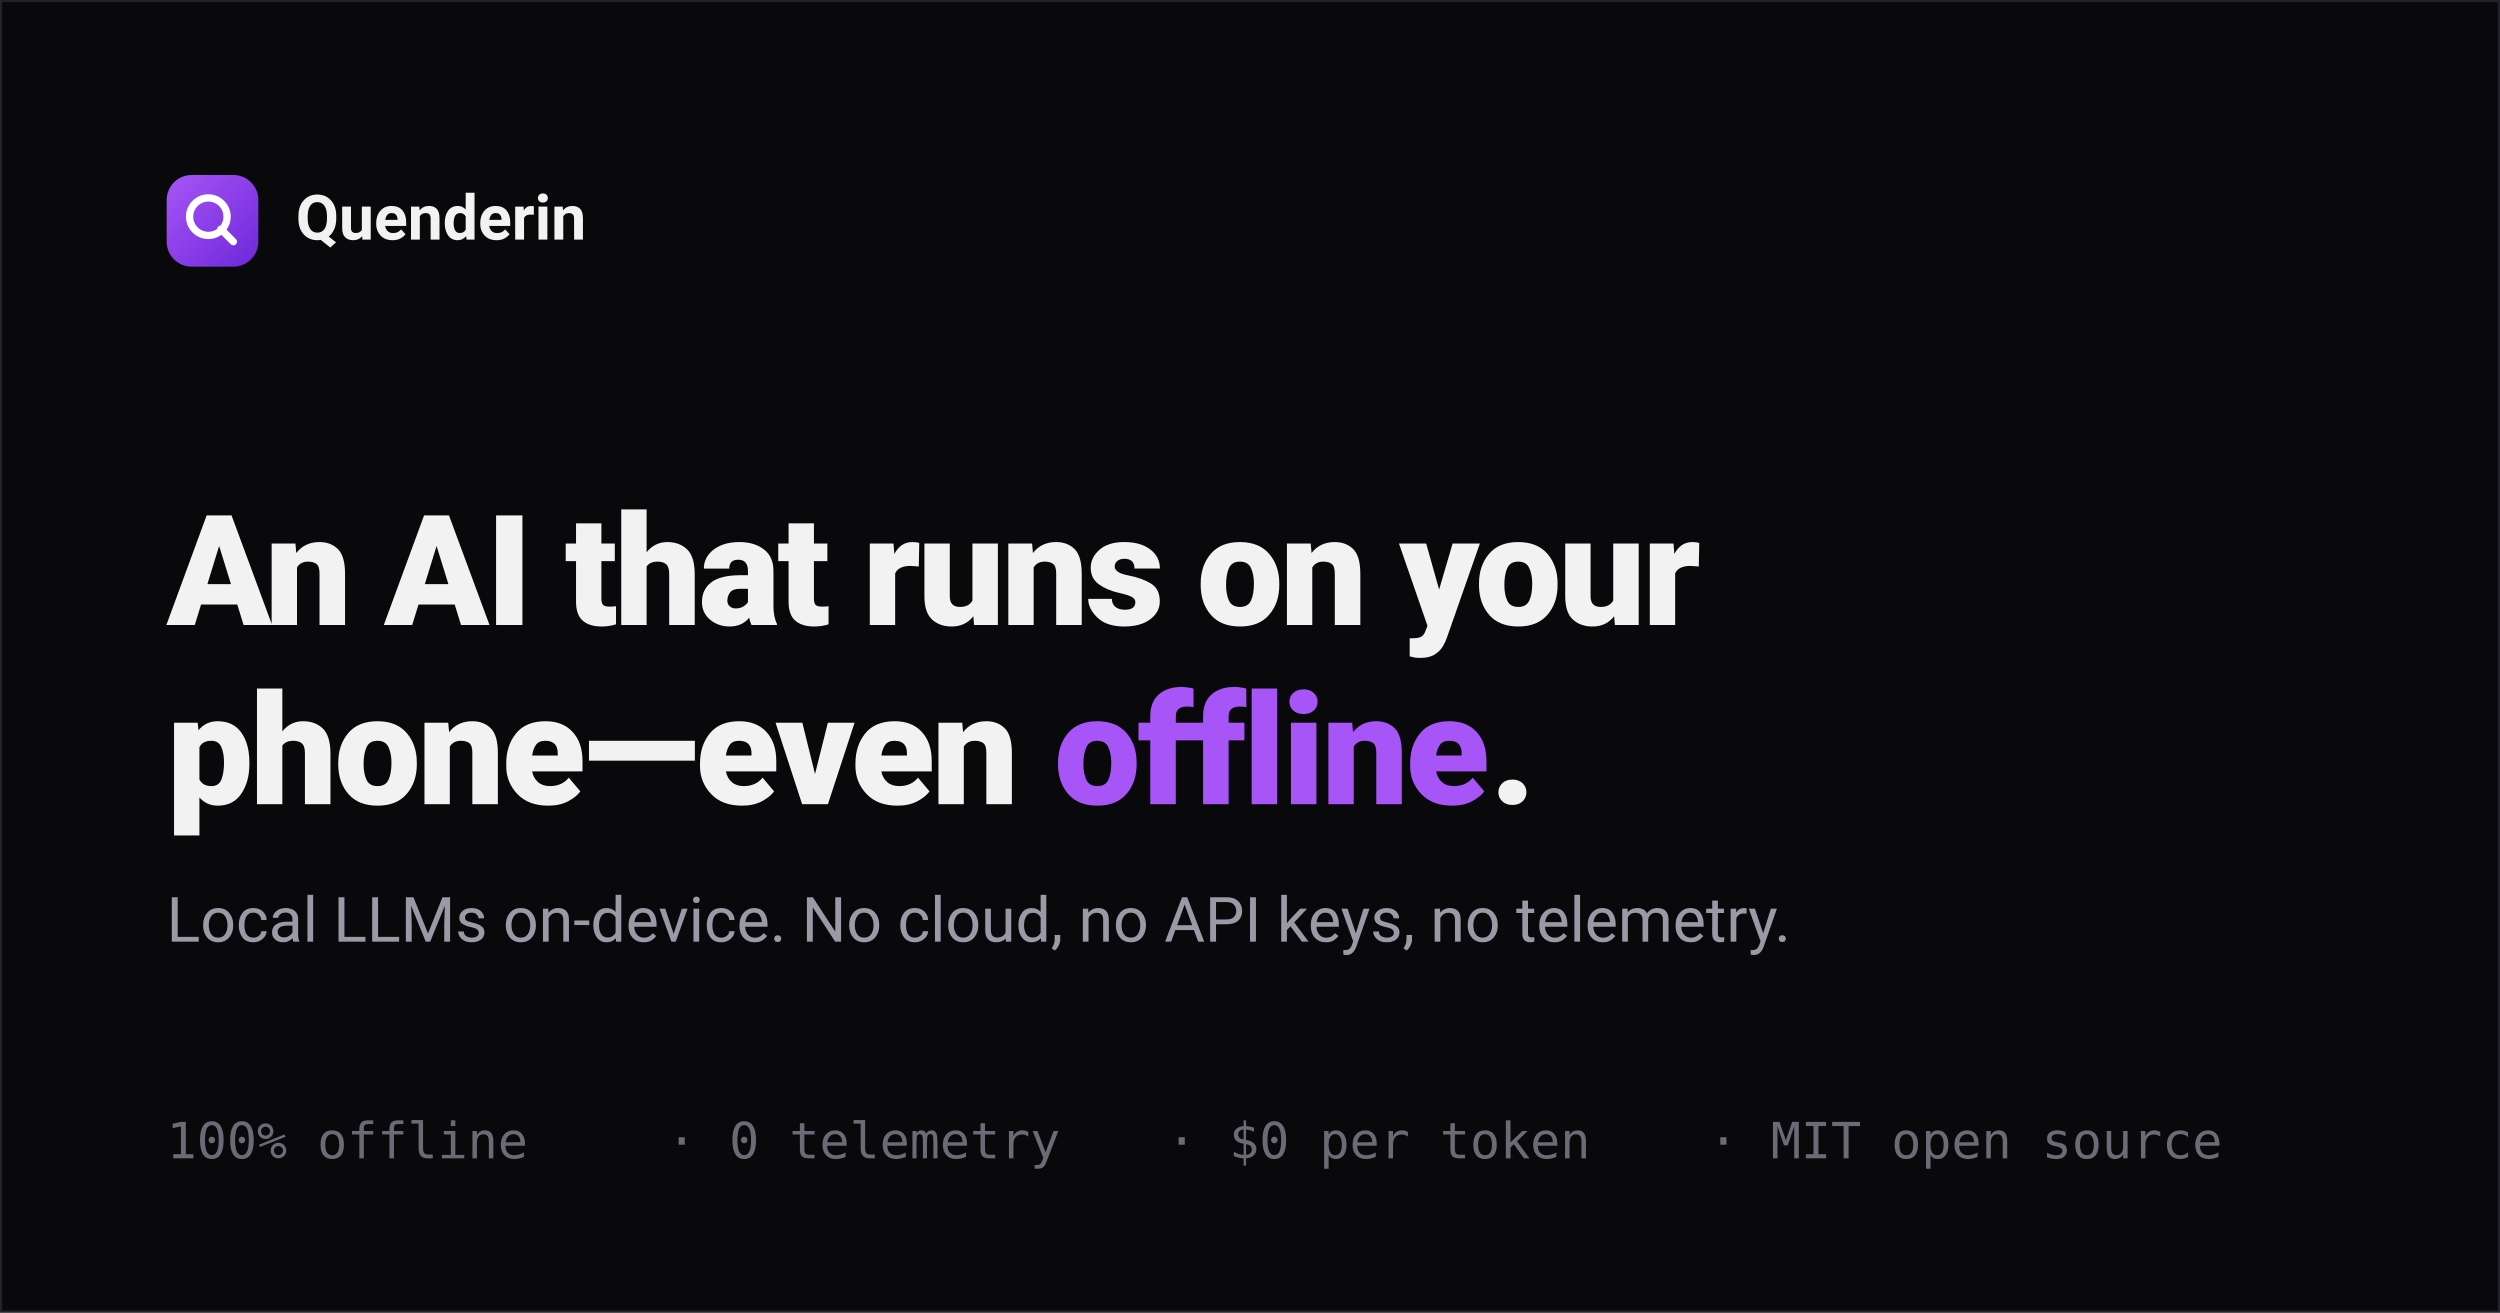
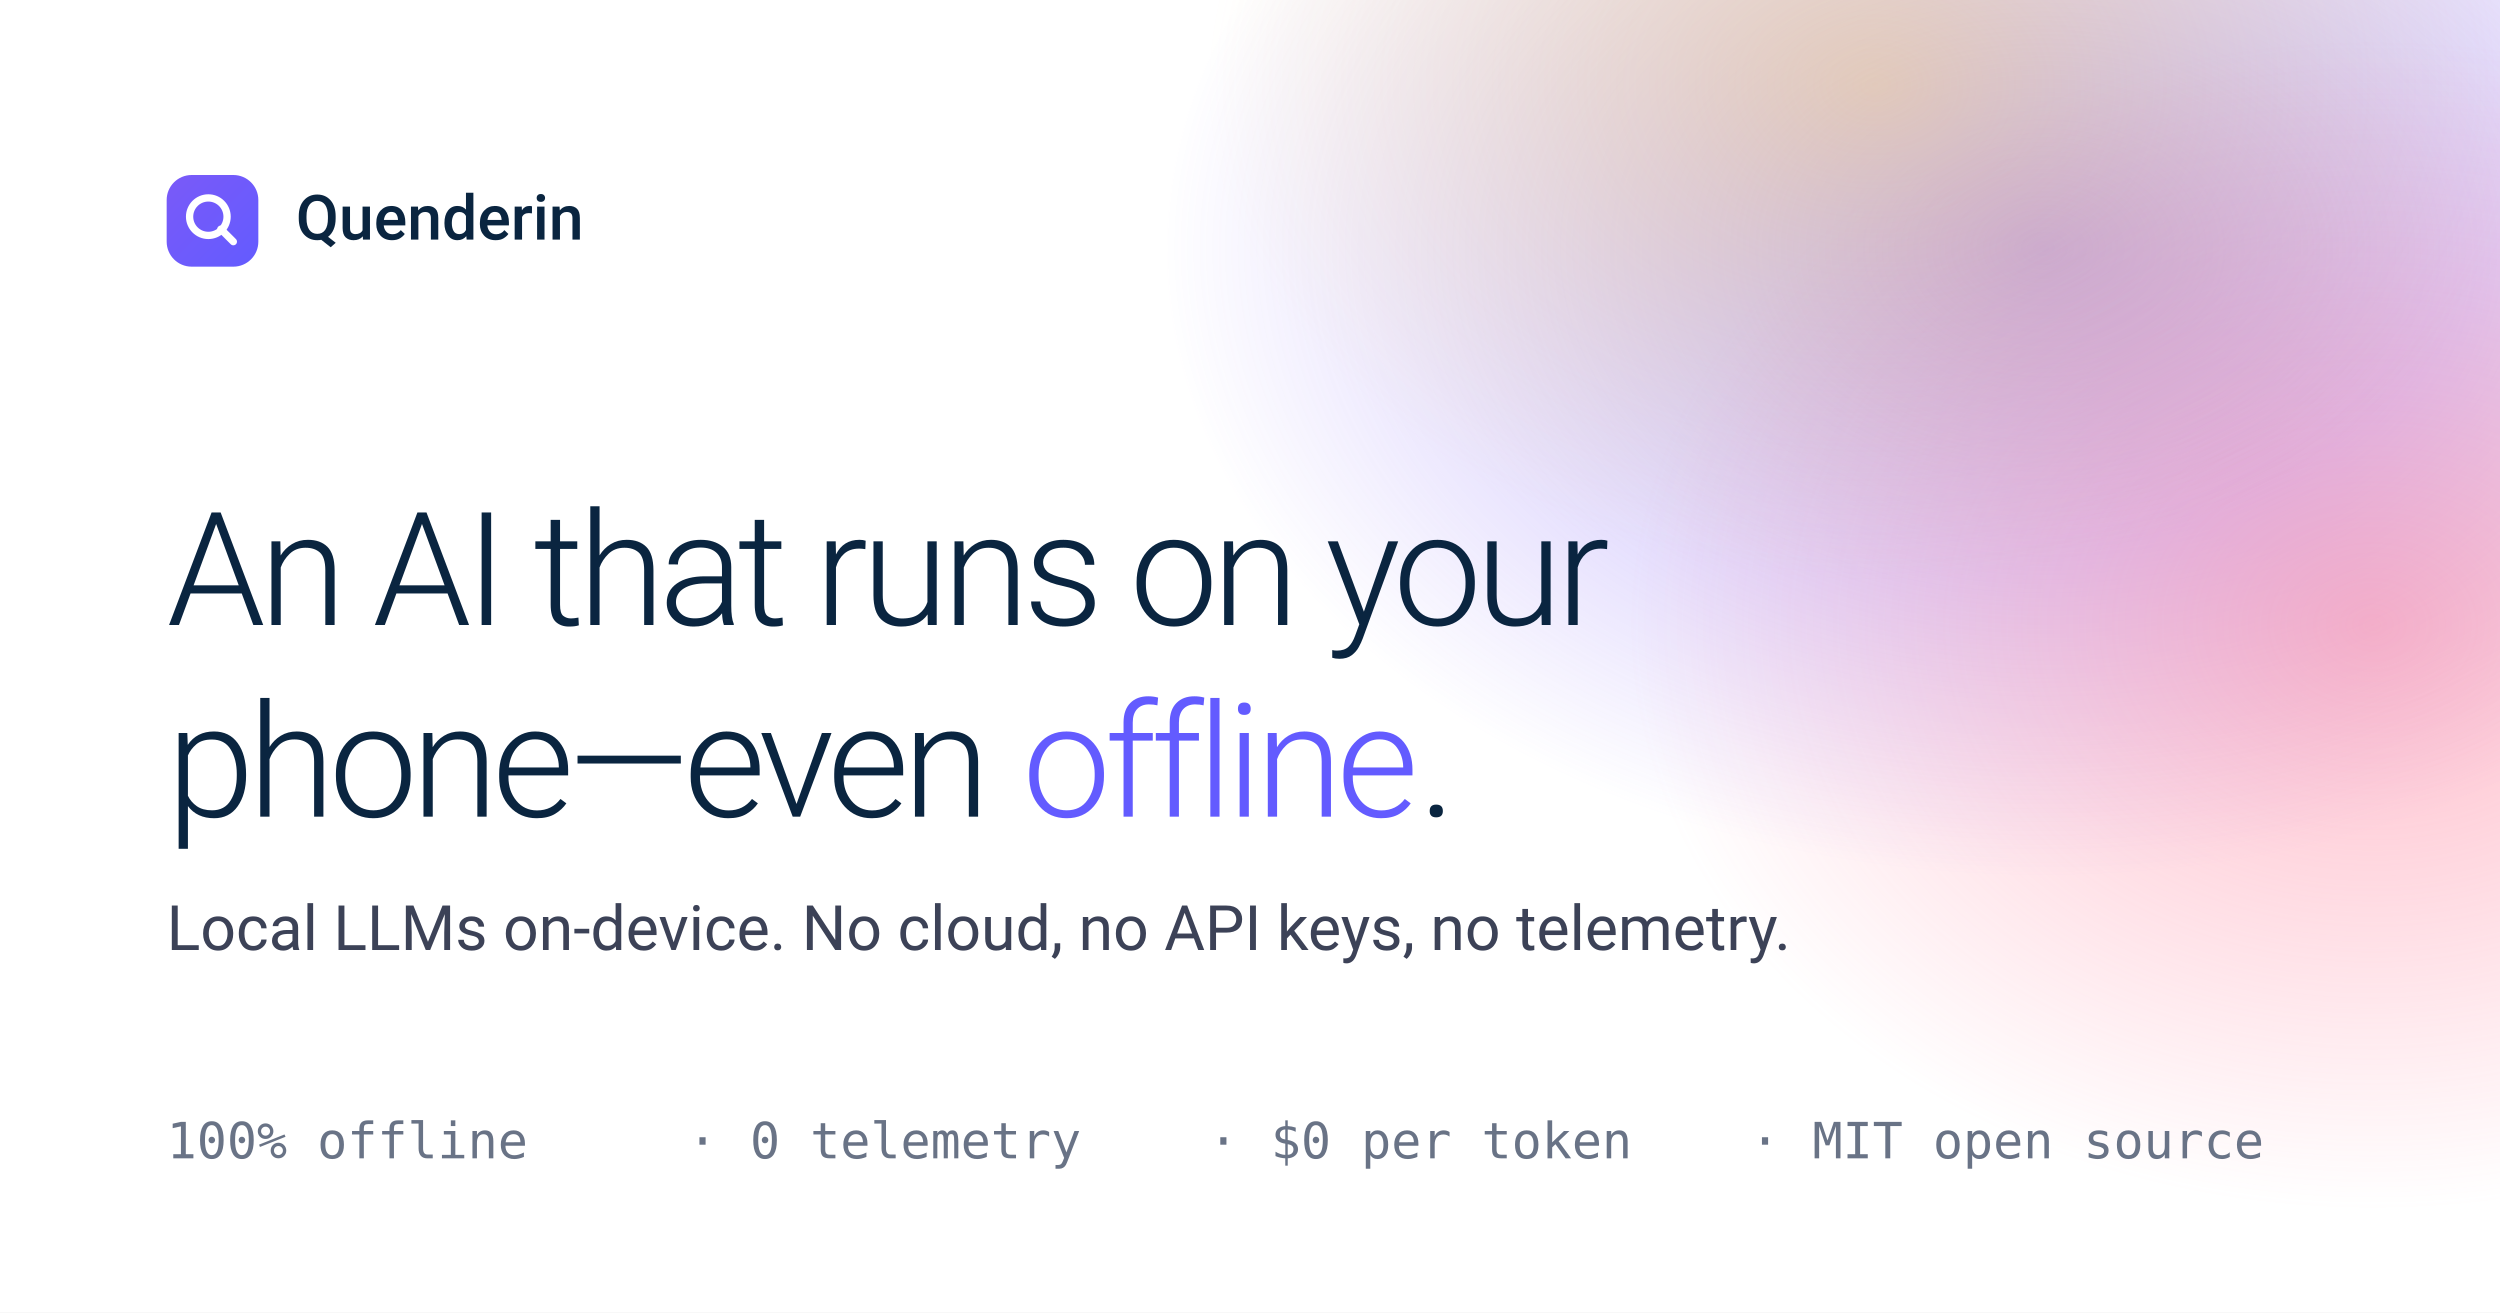
<svg xmlns="http://www.w3.org/2000/svg" viewBox="0 0 1200 630" width="1200" height="630" role="img" aria-label="Quenderin — AI that runs on your phone, even offline">
  <defs>
    <linearGradient id="mark" x1="0" y1="0" x2="1" y2="1">
-       <stop offset="0" stop-color="#a855f7" />
-       <stop offset="1" stop-color="#6d28d9" />
+       <stop offset="0" stop-color="#7A5AF8" />
+       <stop offset="1" stop-color="#635BFF" />
    </linearGradient>
+     <radialGradient id="blob1" cx="0.5" cy="0.5" r="0.5">
+       <stop offset="0" stop-color="#7A5AF8" stop-opacity="0.55" />
+       <stop offset="1" stop-color="#7A5AF8" stop-opacity="0" />
+     </radialGradient>
+     <radialGradient id="blob2" cx="0.5" cy="0.5" r="0.5">
+       <stop offset="0" stop-color="#FF6B8A" stop-opacity="0.45" />
+       <stop offset="1" stop-color="#FF6B8A" stop-opacity="0" />
+     </radialGradient>
+     <radialGradient id="blob3" cx="0.5" cy="0.5" r="0.5">
+       <stop offset="0" stop-color="#FFD55A" stop-opacity="0.40" />
+       <stop offset="1" stop-color="#FFD55A" stop-opacity="0" />
+     </radialGradient>
  </defs>
-   <rect width="1200" height="630" fill="#09090b" />
-   <rect x="0.5" y="0.5" width="1199" height="629" fill="none" stroke="#232329" />
+   <rect width="1200" height="630" fill="#ffffff" />
+   <ellipse cx="980" cy="120" rx="420" ry="300" fill="url(#blob1)" />
+   <ellipse cx="1140" cy="300" rx="360" ry="280" fill="url(#blob2)" />
+   <ellipse cx="900" cy="40" rx="320" ry="240" fill="url(#blob3)" />
  <g transform="translate(80, 84)">
    <rect width="44" height="44" rx="12" fill="url(#mark)" />
    <circle cx="20" cy="20" r="9" fill="none" stroke="#fff" stroke-width="3.5" />
    <line x1="26" y1="26" x2="32" y2="32" stroke="#fff" stroke-width="3.5" stroke-linecap="round" />
-     <text x="62" y="31" font-family="-apple-system, Segoe UI, Roboto, sans-serif" font-size="30" font-weight="700" fill="#f2f2f3">Quenderin</text>
+     <text x="62" y="31" font-family="-apple-system, Segoe UI, Roboto, sans-serif" font-size="30" font-weight="500" fill="#0A2540">Quenderin</text>
  </g>
-   <text x="80" y="300" font-family="-apple-system, Segoe UI, Roboto, sans-serif" font-size="74" font-weight="800" fill="#f2f2f3" letter-spacing="-1.5">An AI that runs on your</text>
-   <text x="80" y="386" font-family="-apple-system, Segoe UI, Roboto, sans-serif" font-size="74" font-weight="800" fill="#f2f2f3" letter-spacing="-1.5">phone—even <tspan fill="#a855f7">offline</tspan>.</text>
-   <text x="80" y="452" font-family="-apple-system, Segoe UI, Roboto, sans-serif" font-size="30" fill="#9a9aa6">Local LLMs on-device. No cloud, no API keys, no telemetry.</text>
-   <g font-family="ui-monospace, Menlo, monospace" font-size="24" fill="#6b6b76">
+   <text x="80" y="300" font-family="-apple-system, Segoe UI, Roboto, sans-serif" font-size="76" font-weight="300" fill="#0A2540" letter-spacing="-3">An AI that runs on your</text>
+   <text x="80" y="392" font-family="-apple-system, Segoe UI, Roboto, sans-serif" font-size="76" font-weight="300" fill="#0A2540" letter-spacing="-3">phone—even <tspan fill="#635BFF">offline</tspan>.</text>
+   <text x="80" y="456" font-family="-apple-system, Segoe UI, Roboto, sans-serif" font-size="30" fill="#3C4257">Local LLMs on-device. No cloud, no API keys, no telemetry.</text>
+   <g font-family="ui-monospace, Menlo, monospace" font-size="24" fill="#697386">
    <text x="80" y="556">100% offline</text>
-     <text x="320" y="556">·</text>
-     <text x="350" y="556">0 telemetry</text>
-     <text x="560" y="556">·</text>
-     <text x="590" y="556">$0 per token</text>
-     <text x="820" y="556">·</text>
-     <text x="850" y="556">MIT open source</text>
+     <text x="330" y="556">·</text>
+     <text x="360" y="556">0 telemetry</text>
+     <text x="580" y="556">·</text>
+     <text x="610" y="556">$0 per token</text>
+     <text x="840" y="556">·</text>
+     <text x="870" y="556">MIT open source</text>
  </g>
</svg>
